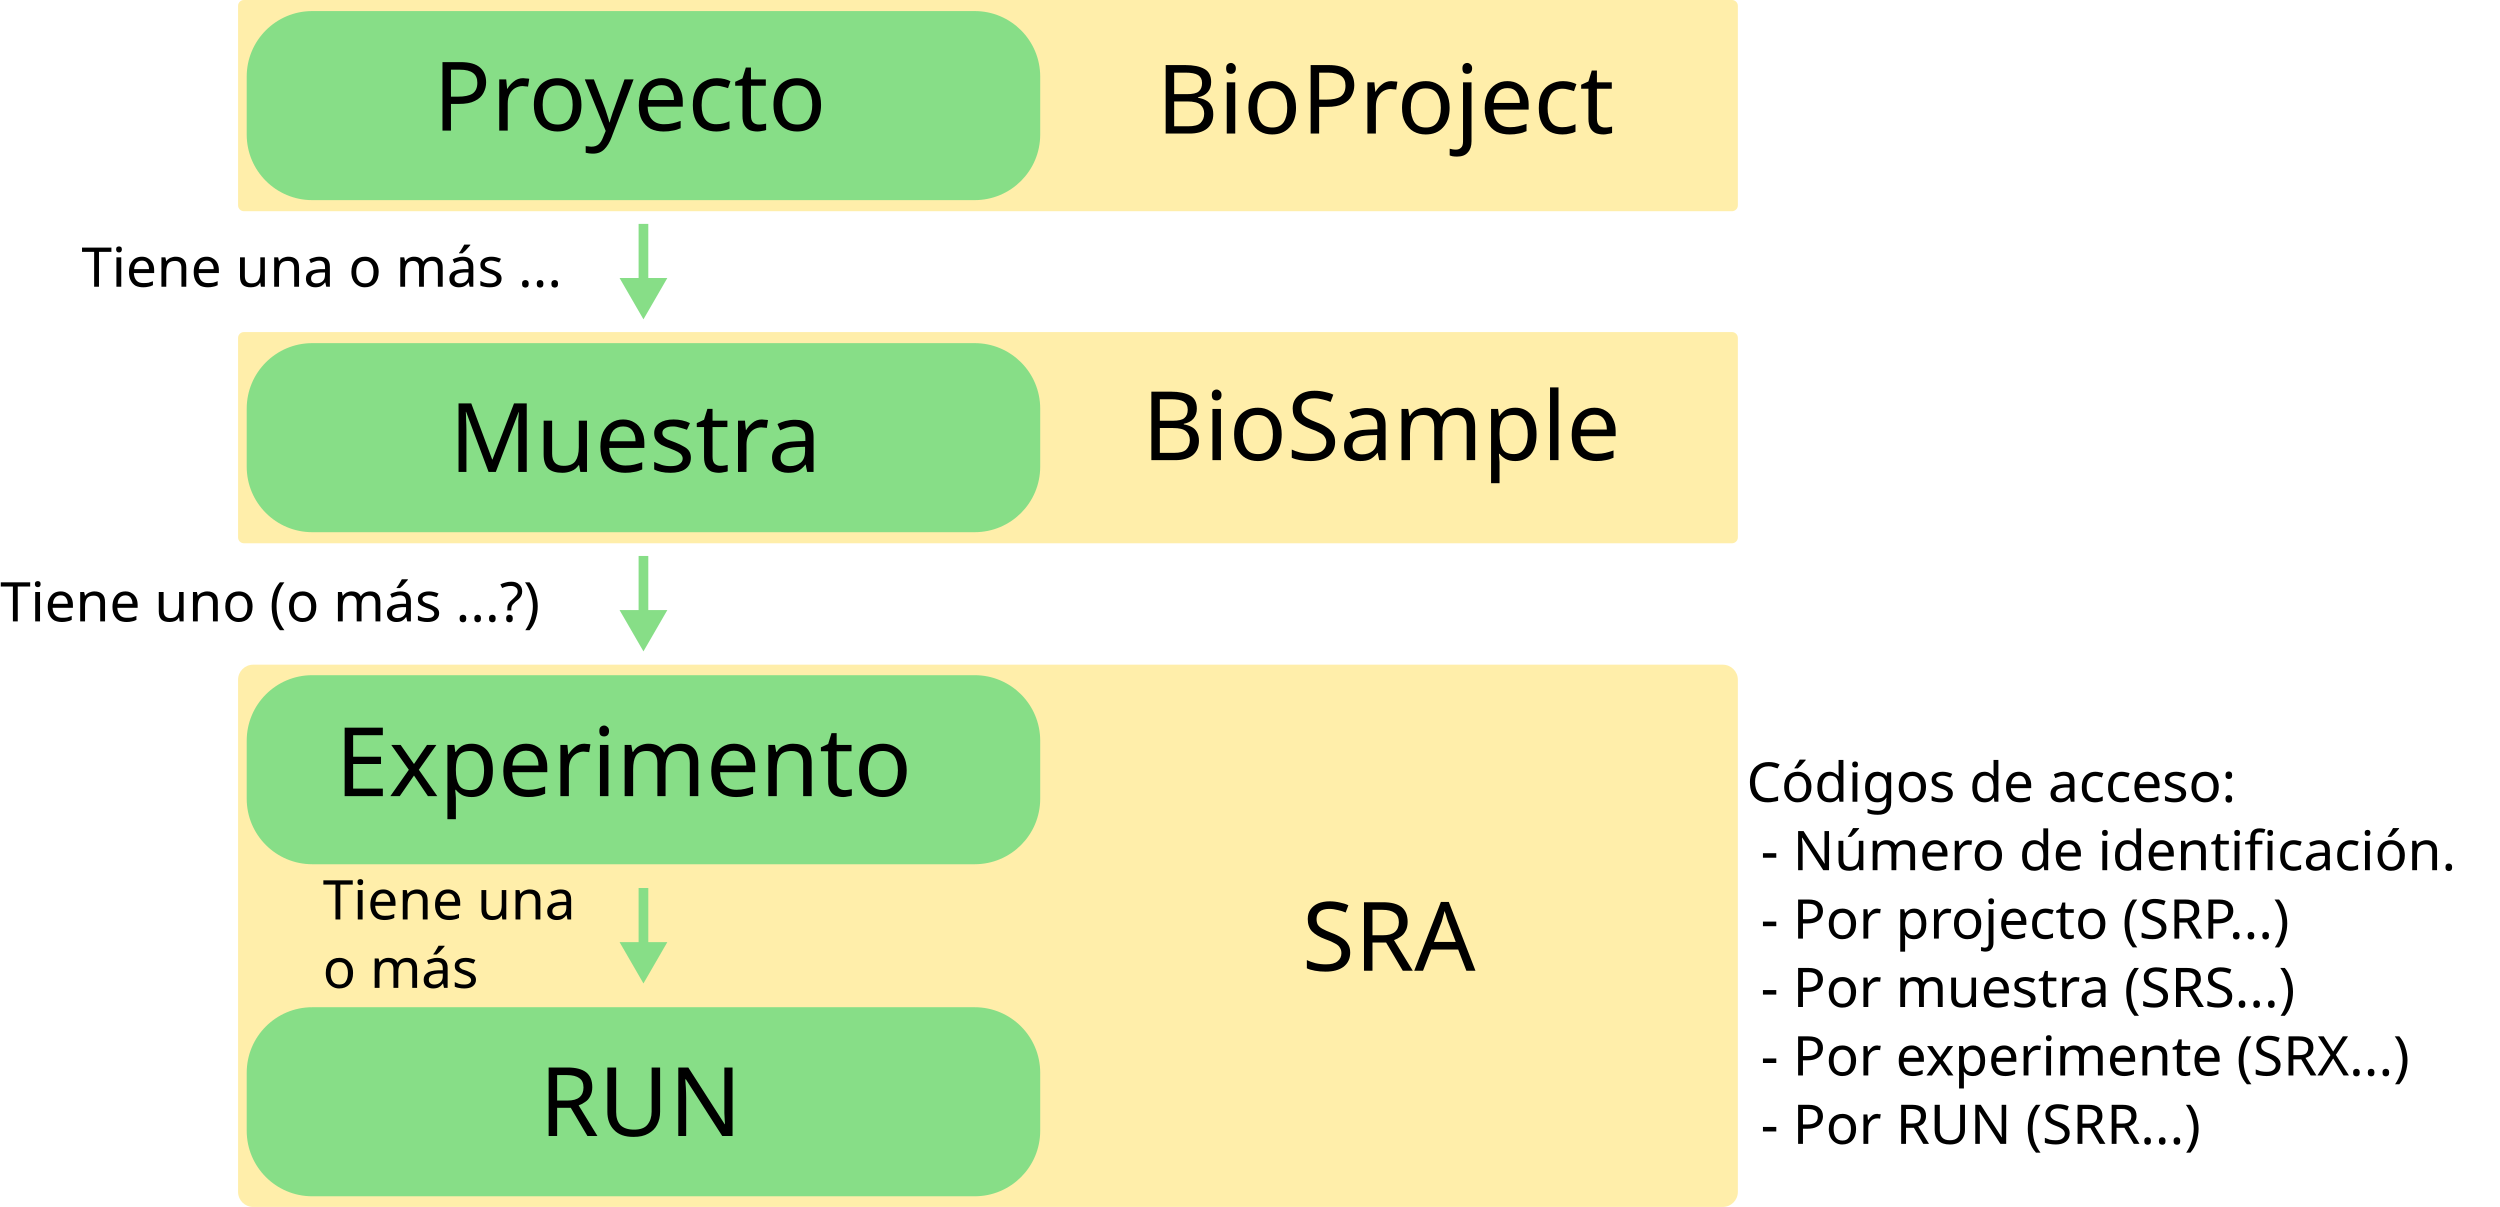
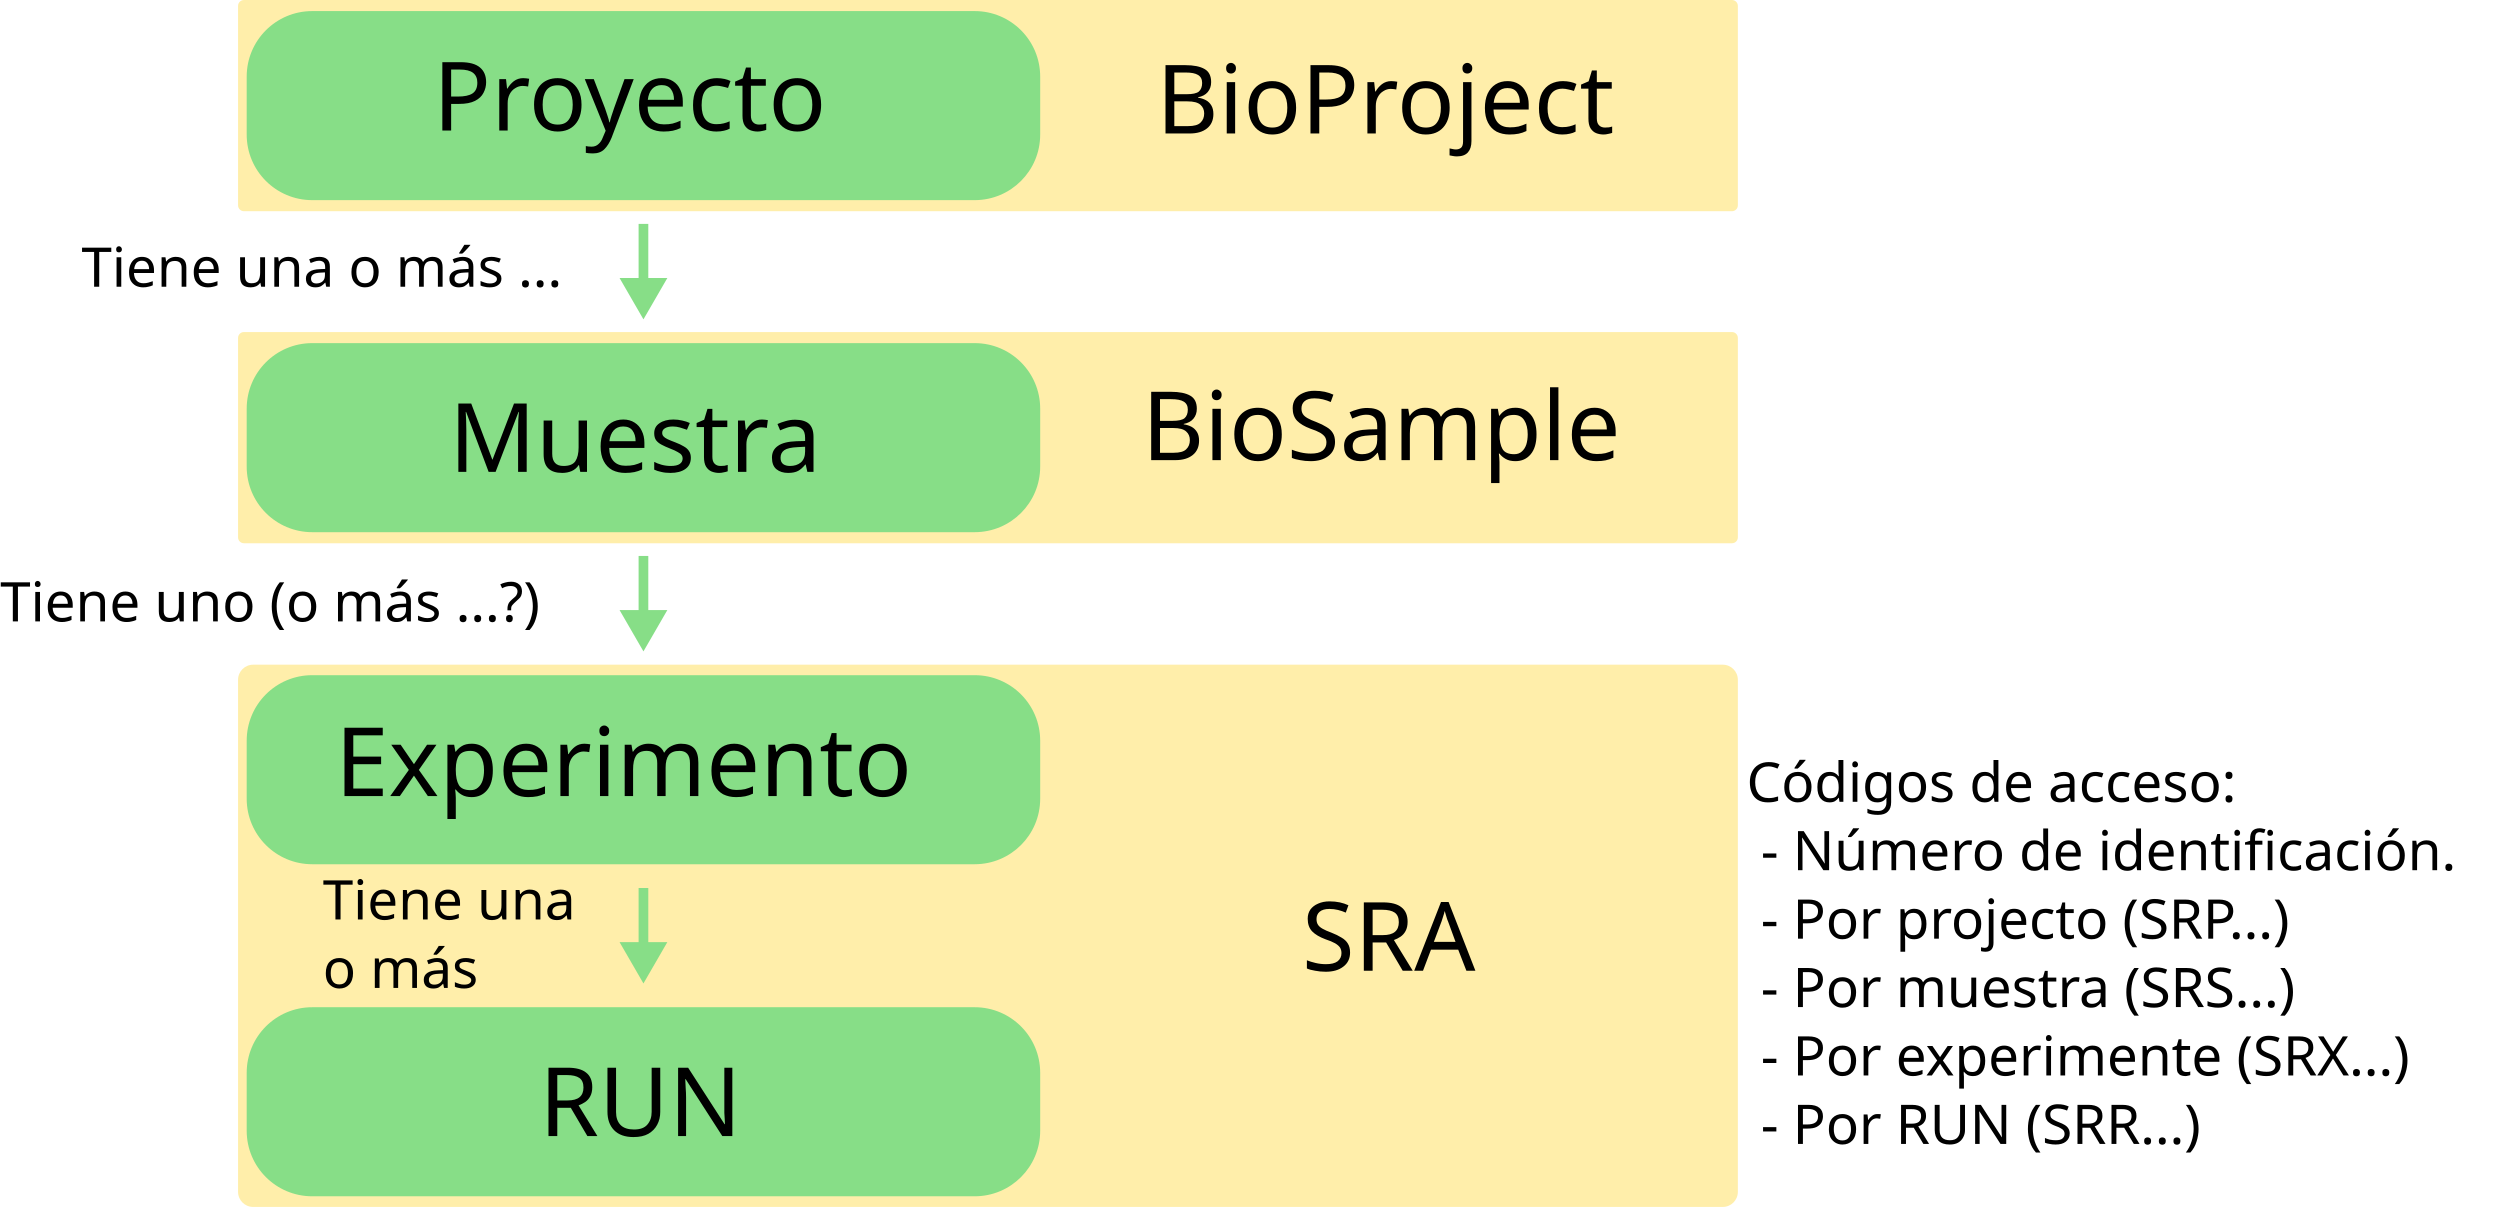
- <svg xmlns="http://www.w3.org/2000/svg" width="128.875mm" height="62.218mm" viewBox="0 0 128.875 62.218" version="1.1" id="svg8">
+ <svg xmlns="http://www.w3.org/2000/svg" width="190.918mm" height="92.172mm" viewBox="0 0 190.918 92.172" version="1.1" id="svg8">
  <defs id="defs2">
    <marker style="overflow:visible" id="TriangleOutM" refX="0" refY="0" orient="auto">
      <path transform="scale(0.4)" style="fill:#87de87;fill-opacity:1;fill-rule:evenodd;stroke:#87de87;stroke-width:1pt;stroke-opacity:1" d="M 5.77,0 -2.88,5 V -5 Z" id="path1065" />
    </marker>
    <marker style="overflow:visible" id="Arrow2Mend" refX="0" refY="0" orient="auto">
      <path transform="scale(-0.6)" d="M 8.719,4.034 -2.207,0.016 8.719,-4.002 c -1.745,2.372 -1.735,5.617 -6e-7,8.035 z" style="fill:#87de87;fill-opacity:1;fill-rule:evenodd;stroke:#87de87;stroke-width:0.625;stroke-linejoin:round;stroke-opacity:1" id="path947" />
    </marker>
    <rect x="3.494" y="2.718" width="203.438" height="291.956" id="rect841" />
    <rect x="29.118" y="27.177" width="119.966" height="166.555" id="rect835" />
    <marker style="overflow:visible" id="TriangleOutM-5" refX="0" refY="0" orient="auto">
      <path transform="scale(0.4)" style="fill:#87de87;fill-opacity:1;fill-rule:evenodd;stroke:#87de87;stroke-width:1pt;stroke-opacity:1" d="M 5.77,0 -2.88,5 V -5 Z" id="path1065-9" />
    </marker>
    <marker style="overflow:visible" id="TriangleOutM-8" refX="0" refY="0" orient="auto">
      <path transform="scale(0.4)" style="fill:#87de87;fill-opacity:1;fill-rule:evenodd;stroke:#87de87;stroke-width:1pt;stroke-opacity:1" d="M 5.77,0 -2.88,5 V -5 Z" id="path1065-7" />
    </marker>
  </defs>
-   <g id="layer1" transform="translate(-61.69026,-67.42345)">
+   <g id="layer1" transform="translate(-30.66869,-52.44678)">
    <text xml:space="preserve" id="text833" style="font-size:4.939px;line-height:1.25;font-family:sans-serif;white-space:pre;shape-inside:url(#rect835);" />
    <text xml:space="preserve" id="text839" style="font-size:4.939px;line-height:1.25;font-family:sans-serif;white-space:pre;shape-inside:url(#rect841);" />
-     <rect style="fill:#ffeeaa;stroke:none;stroke-width:0.457;stroke-miterlimit:4;stroke-dasharray:none;stroke-opacity:1" id="rect1565" width="77.315" height="10.888" x="73.962" y="67.423" ry="0.303" />
-     <rect style="fill:#87de87;stroke:none;stroke-width:1.7" id="rect889" width="40.905" height="9.746" x="74.408" y="67.994" ry="3.377" />
-     <text xml:space="preserve" style="font-size:4.939px;line-height:1.25;font-family:sans-serif;stroke-width:0.265" x="84.017" y="74.154" id="text847">
-       <tspan id="tspan845" x="84.017" y="74.154" style="stroke-width:0.265">Proyecto</tspan>
+     <rect style="fill:#ffeeaa;stroke:none;stroke-width:0.677;stroke-miterlimit:4;stroke-dasharray:none;stroke-opacity:1" id="rect1565" width="114.536" height="16.129" x="48.848" y="52.447" ry="0.449" />
+     <rect style="fill:#87de87;stroke:none;stroke-width:2.518" id="rect889" width="60.597" height="14.438" x="49.508" y="53.293" ry="5.002" />
+     <text xml:space="preserve" style="font-size:7.317px;line-height:1.25;font-family:sans-serif;stroke-width:0.392" x="63.745" y="62.417" id="text847">
+       <tspan id="tspan845" x="63.745" y="62.417" style="stroke-width:0.392">Proyecto</tspan>
    </text>
-     <rect style="fill:#ffeeaa;stroke:none;stroke-width:0.457;stroke-miterlimit:4;stroke-dasharray:none;stroke-opacity:1" id="rect1565-3" width="77.315" height="10.888" x="73.962" y="84.541" ry="0.303" />
-     <rect style="fill:#87de87;stroke:none;stroke-width:1.7" id="rect889-8" width="40.905" height="9.746" x="74.408" y="85.112" ry="3.377" />
-     <text xml:space="preserve" style="font-size:4.939px;line-height:1.25;font-family:sans-serif;stroke-width:0.265" x="84.843" y="91.75" id="text847-6">
-       <tspan id="tspan845-9" x="84.843" y="91.75" style="stroke-width:0.265">Muestra</tspan>
+     <rect style="fill:#ffeeaa;stroke:none;stroke-width:0.677;stroke-miterlimit:4;stroke-dasharray:none;stroke-opacity:1" id="rect1565-3" width="114.536" height="16.129" x="48.848" y="77.804" ry="0.449" />
+     <rect style="fill:#87de87;stroke:none;stroke-width:2.518" id="rect889-8" width="60.597" height="14.438" x="49.508" y="78.65" ry="5.002" />
+     <text xml:space="preserve" style="font-size:7.317px;line-height:1.25;font-family:sans-serif;stroke-width:0.392" x="64.968" y="88.484" id="text847-6">
+       <tspan id="tspan845-9" x="64.968" y="88.484" style="stroke-width:0.392">Muestra</tspan>
    </text>
-     <rect style="fill:#ffeeaa;stroke:none;stroke-width:0.732;stroke-miterlimit:4;stroke-dasharray:none;stroke-opacity:1" id="rect1565-5" width="77.315" height="27.954" x="73.962" y="101.688" ry="0.779" />
-     <rect style="fill:#87de87;stroke:none;stroke-width:1.7" id="rect889-4" width="40.905" height="9.746" x="74.408" y="102.229" ry="3.377" />
-     <text xml:space="preserve" style="font-size:4.939px;line-height:1.25;font-family:sans-serif;stroke-width:0.265" x="78.974" y="108.464" id="text847-6-8">
-       <tspan id="tspan845-9-6" x="78.974" y="108.464" style="stroke-width:0.265">Experimento</tspan>
+     <rect style="fill:#ffeeaa;stroke:none;stroke-width:1.085;stroke-miterlimit:4;stroke-dasharray:none;stroke-opacity:1" id="rect1565-5" width="114.536" height="41.411" x="48.848" y="103.207" ry="1.154" />
+     <rect style="fill:#87de87;stroke:none;stroke-width:2.518" id="rect889-4" width="60.597" height="14.438" x="49.508" y="104.008" ry="5.002" />
+     <text xml:space="preserve" style="font-size:7.317px;line-height:1.25;font-family:sans-serif;stroke-width:0.392" x="56.273" y="113.245" id="text847-6-8">
+       <tspan id="tspan845-9-6" x="56.273" y="113.245" style="stroke-width:0.392">Experimento</tspan>
    </text>
-     <rect style="fill:#87de87;stroke:none;stroke-width:1.7" id="rect889-9" width="40.905" height="9.746" x="74.408" y="119.346" ry="3.377" />
-     <text xml:space="preserve" style="font-size:4.939px;line-height:1.25;font-family:sans-serif;stroke-width:0.265" x="89.489" y="125.984" id="text887">
-       <tspan id="tspan885" x="89.489" y="125.984" style="stroke-width:0.265">RUN</tspan>
+     <rect style="fill:#87de87;stroke:none;stroke-width:2.518" id="rect889-9" width="60.597" height="14.438" x="49.508" y="129.366" ry="5.002" />
+     <text xml:space="preserve" style="font-size:7.317px;line-height:1.25;font-family:sans-serif;stroke-width:0.392" x="71.851" y="139.2" id="text887">
+       <tspan id="tspan885" x="71.851" y="139.2" style="stroke-width:0.392">RUN</tspan>
    </text>
-     <path style="fill:none;stroke:#87de87;stroke-width:0.5;stroke-linecap:butt;stroke-linejoin:miter;stroke-miterlimit:4;stroke-dasharray:none;stroke-opacity:1;marker-end:url(#TriangleOutM)" d="m 94.86,78.965 v 3.5" id="path918" />
-     <path style="fill:none;stroke:#87de87;stroke-width:0.5;stroke-linecap:butt;stroke-linejoin:miter;stroke-miterlimit:4;stroke-dasharray:none;stroke-opacity:1;marker-end:url(#TriangleOutM-5)" d="m 94.86,96.083 v 3.5" id="path918-8" />
-     <path style="fill:none;stroke:#87de87;stroke-width:0.5;stroke-linecap:butt;stroke-linejoin:miter;stroke-miterlimit:4;stroke-dasharray:none;stroke-opacity:1;marker-end:url(#TriangleOutM-8)" d="m 94.86,113.2 v 3.5" id="path918-84" />
-     <text xml:space="preserve" style="font-size:4.939px;line-height:1.25;font-family:sans-serif;stroke-width:0.265" x="65.888" y="82.203" id="text847-9">
-       <tspan x="65.888" y="82.203" style="font-size:2.822px;stroke-width:0.265" id="tspan1471">Tiene una o más ...</tspan>
+     <path style="fill:none;stroke:#87de87;stroke-width:0.741;stroke-linecap:butt;stroke-linejoin:miter;stroke-miterlimit:4;stroke-dasharray:none;stroke-opacity:1;marker-end:url(#TriangleOutM)" d="m 79.807,69.545 v 5.185" id="path918" />
+     <path style="fill:none;stroke:#87de87;stroke-width:0.741;stroke-linecap:butt;stroke-linejoin:miter;stroke-miterlimit:4;stroke-dasharray:none;stroke-opacity:1;marker-end:url(#TriangleOutM-5)" d="m 79.807,94.903 v 5.185" id="path918-8" />
+     <path style="fill:none;stroke:#87de87;stroke-width:0.741;stroke-linecap:butt;stroke-linejoin:miter;stroke-miterlimit:4;stroke-dasharray:none;stroke-opacity:1;marker-end:url(#TriangleOutM-8)" d="m 79.807,120.261 v 5.185" id="path918-84" />
+     <text xml:space="preserve" style="font-size:7.317px;line-height:1.25;font-family:sans-serif;stroke-width:0.392" x="36.887" y="74.342" id="text847-9">
+       <tspan x="36.887" y="74.342" style="font-size:4.181px;stroke-width:0.392" id="tspan1471">Tiene una o más ...</tspan>
    </text>
-     <text xml:space="preserve" style="font-size:4.939px;line-height:1.25;font-family:sans-serif;stroke-width:0.265" x="61.699" y="99.458" id="text847-9-8">
-       <tspan x="61.699" y="99.458" style="font-size:2.822px;stroke-width:0.265" id="tspan1471-7">Tiene uno (o más ...?)</tspan>
+     <text xml:space="preserve" style="font-size:7.317px;line-height:1.25;font-family:sans-serif;stroke-width:0.392" x="30.681" y="99.903" id="text847-9-8">
+       <tspan x="30.681" y="99.903" style="font-size:4.181px;stroke-width:0.392" id="tspan1471-7">Tiene uno (o más ...?)</tspan>
    </text>
-     <text xml:space="preserve" style="font-size:4.939px;line-height:1.25;font-family:sans-serif;stroke-width:0.265" x="121.298" y="74.306" id="text847-4">
-       <tspan id="tspan845-8" x="121.298" y="74.306" style="stroke-width:0.265">BioProject</tspan>
+     <text xml:space="preserve" style="font-size:7.317px;line-height:1.25;font-family:sans-serif;stroke-width:0.392" x="118.973" y="62.642" id="text847-4">
+       <tspan id="tspan845-8" x="118.973" y="62.642" style="stroke-width:0.392">BioProject</tspan>
    </text>
-     <text xml:space="preserve" style="font-size:4.939px;line-height:1.25;font-family:sans-serif;stroke-width:0.265" x="120.56" y="91.143" id="text847-4-7">
-       <tspan id="tspan845-8-4" x="120.56" y="91.143" style="stroke-width:0.265">BioSample</tspan>
+     <text xml:space="preserve" style="font-size:7.317px;line-height:1.25;font-family:sans-serif;stroke-width:0.392" x="117.88" y="87.586" id="text847-4-7">
+       <tspan id="tspan845-8-4" x="117.88" y="87.586" style="stroke-width:0.392">BioSample</tspan>
    </text>
-     <text xml:space="preserve" style="font-size:4.939px;line-height:1.25;font-family:sans-serif;stroke-width:0.265" x="128.807" y="117.463" id="text847-4-7-0">
-       <tspan id="tspan845-8-4-8" x="128.807" y="117.463" style="stroke-width:0.265">SRA</tspan>
+     <text xml:space="preserve" style="font-size:7.317px;line-height:1.25;font-family:sans-serif;stroke-width:0.392" x="130.096" y="126.576" id="text847-4-7-0">
+       <tspan id="tspan845-8-4-8" x="130.096" y="126.576" style="stroke-width:0.392">SRA</tspan>
    </text>
-     <text xml:space="preserve" style="font-size:2.822px;line-height:1.25;font-family:sans-serif;stroke-width:0.265" x="78.327" y="114.822" id="text1592">
-       <tspan id="tspan1590" x="78.327" y="114.822" style="font-size:2.822px;stroke-width:0.265">Tiene una</tspan>
-       <tspan x="78.327" y="118.35" style="font-size:2.822px;stroke-width:0.265" id="tspan1594">o más</tspan>
+     <text xml:space="preserve" style="font-size:4.181px;line-height:1.25;font-family:sans-serif;stroke-width:0.392" x="55.315" y="122.664" id="text1592">
+       <tspan id="tspan1590" x="55.315" y="122.664" style="font-size:4.181px;stroke-width:0.392">Tiene una</tspan>
+       <tspan x="55.315" y="127.89" style="font-size:4.181px;stroke-width:0.392" id="tspan1594">o más</tspan>
    </text>
-     <text xml:space="preserve" style="font-size:2.822px;line-height:1.25;font-family:sans-serif;stroke-width:0.265" x="151.726" y="108.754" id="text1592-1">
-       <tspan x="151.726" y="108.754" style="font-size:2.822px;stroke-width:0.265" id="tspan1594-5">Códigos de acceso:</tspan>
-       <tspan x="151.726" y="112.282" style="font-size:2.822px;stroke-width:0.265" id="tspan1647"> - Número de identificación.</tspan>
-       <tspan x="151.726" y="115.81" style="font-size:2.822px;stroke-width:0.265" id="tspan1639"> - Por projecto (SRP...)</tspan>
-       <tspan x="151.726" y="119.338" style="font-size:2.822px;stroke-width:0.265" id="tspan1641"> - Por muestra (SRS...)</tspan>
-       <tspan x="151.726" y="122.866" style="font-size:2.822px;stroke-width:0.265" id="tspan1643"> - Por experimente (SRX...)</tspan>
-       <tspan x="151.726" y="126.393" style="font-size:2.822px;stroke-width:0.265" id="tspan1645"> - Por RUN (SRR...)</tspan>
+     <text xml:space="preserve" style="font-size:4.181px;line-height:1.25;font-family:sans-serif;stroke-width:0.392" x="164.05" y="113.675" id="text1592-1">
+       <tspan x="164.05" y="113.675" style="font-size:4.181px;stroke-width:0.392" id="tspan1594-5">Códigos de acceso:</tspan>
+       <tspan x="164.05" y="118.902" style="font-size:4.181px;stroke-width:0.392" id="tspan1647"> - Número de identificación.</tspan>
+       <tspan x="164.05" y="124.128" style="font-size:4.181px;stroke-width:0.392" id="tspan1639"> - Por projecto (SRP...)</tspan>
+       <tspan x="164.05" y="129.354" style="font-size:4.181px;stroke-width:0.392" id="tspan1641"> - Por muestra (SRS...)</tspan>
+       <tspan x="164.05" y="134.58" style="font-size:4.181px;stroke-width:0.392" id="tspan1643"> - Por experimente (SRX...)</tspan>
+       <tspan x="164.05" y="139.806" style="font-size:4.181px;stroke-width:0.392" id="tspan1645"> - Por RUN (SRR...)</tspan>
    </text>
  </g>
</svg>
